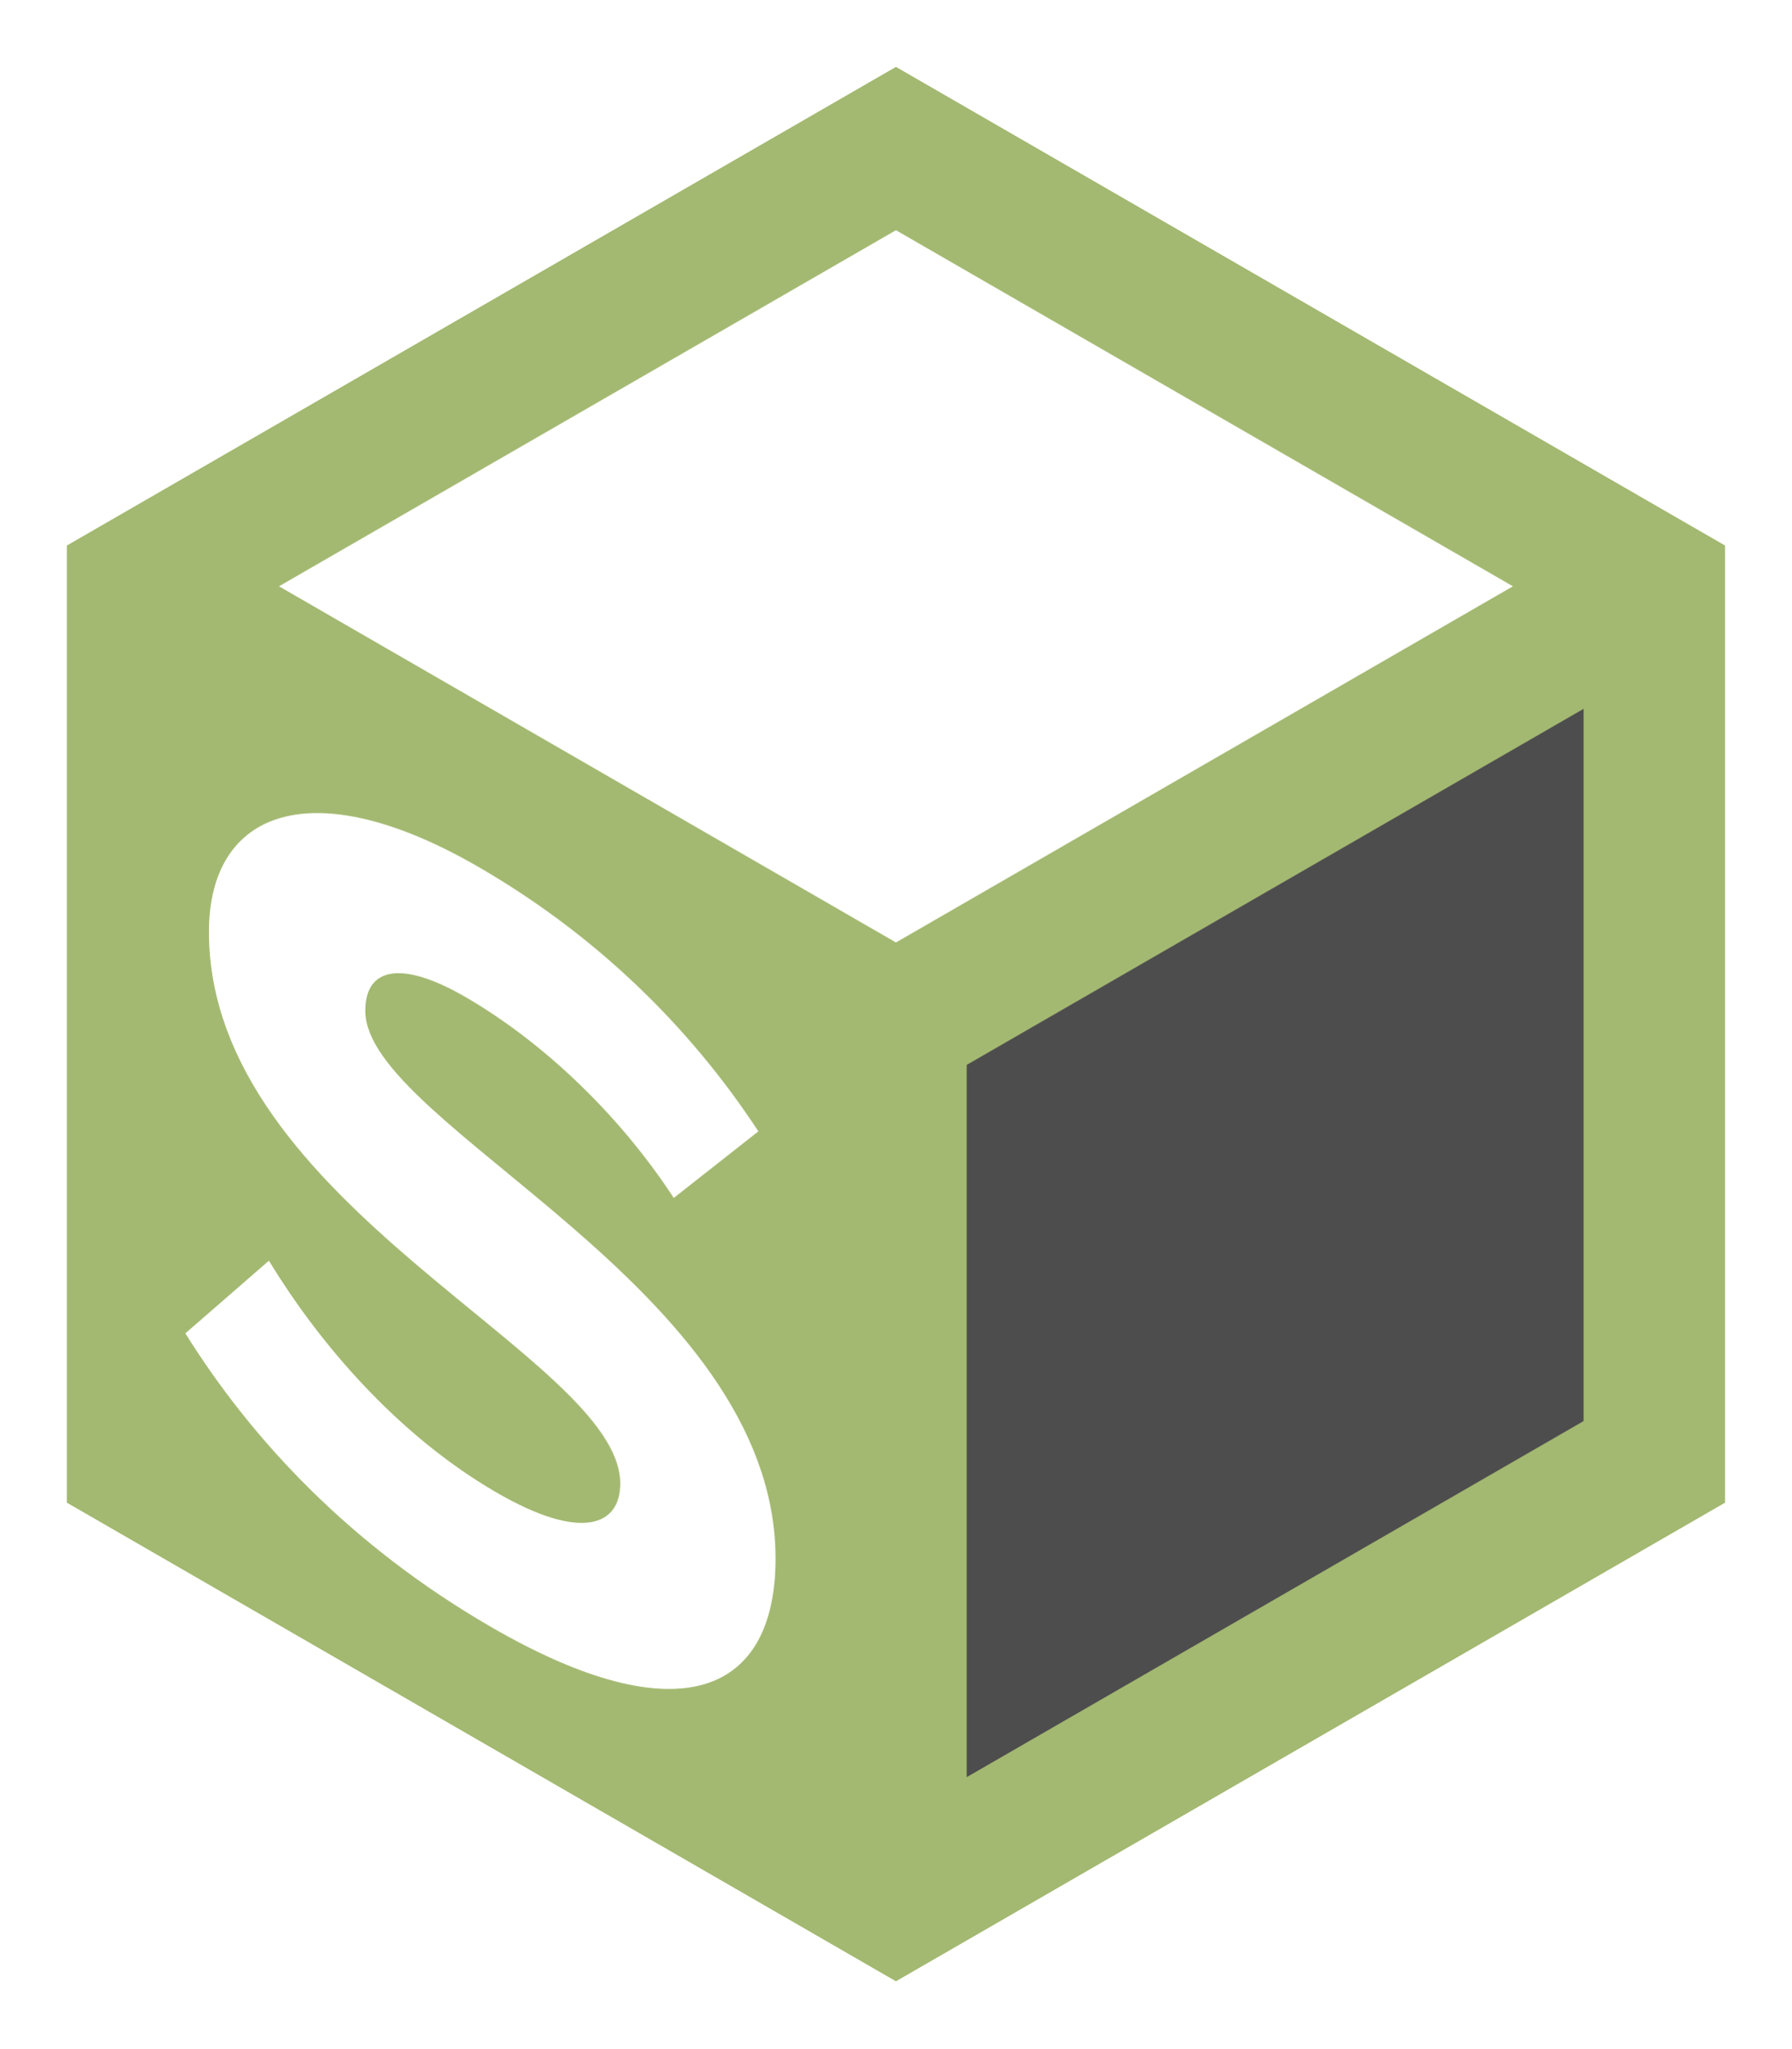
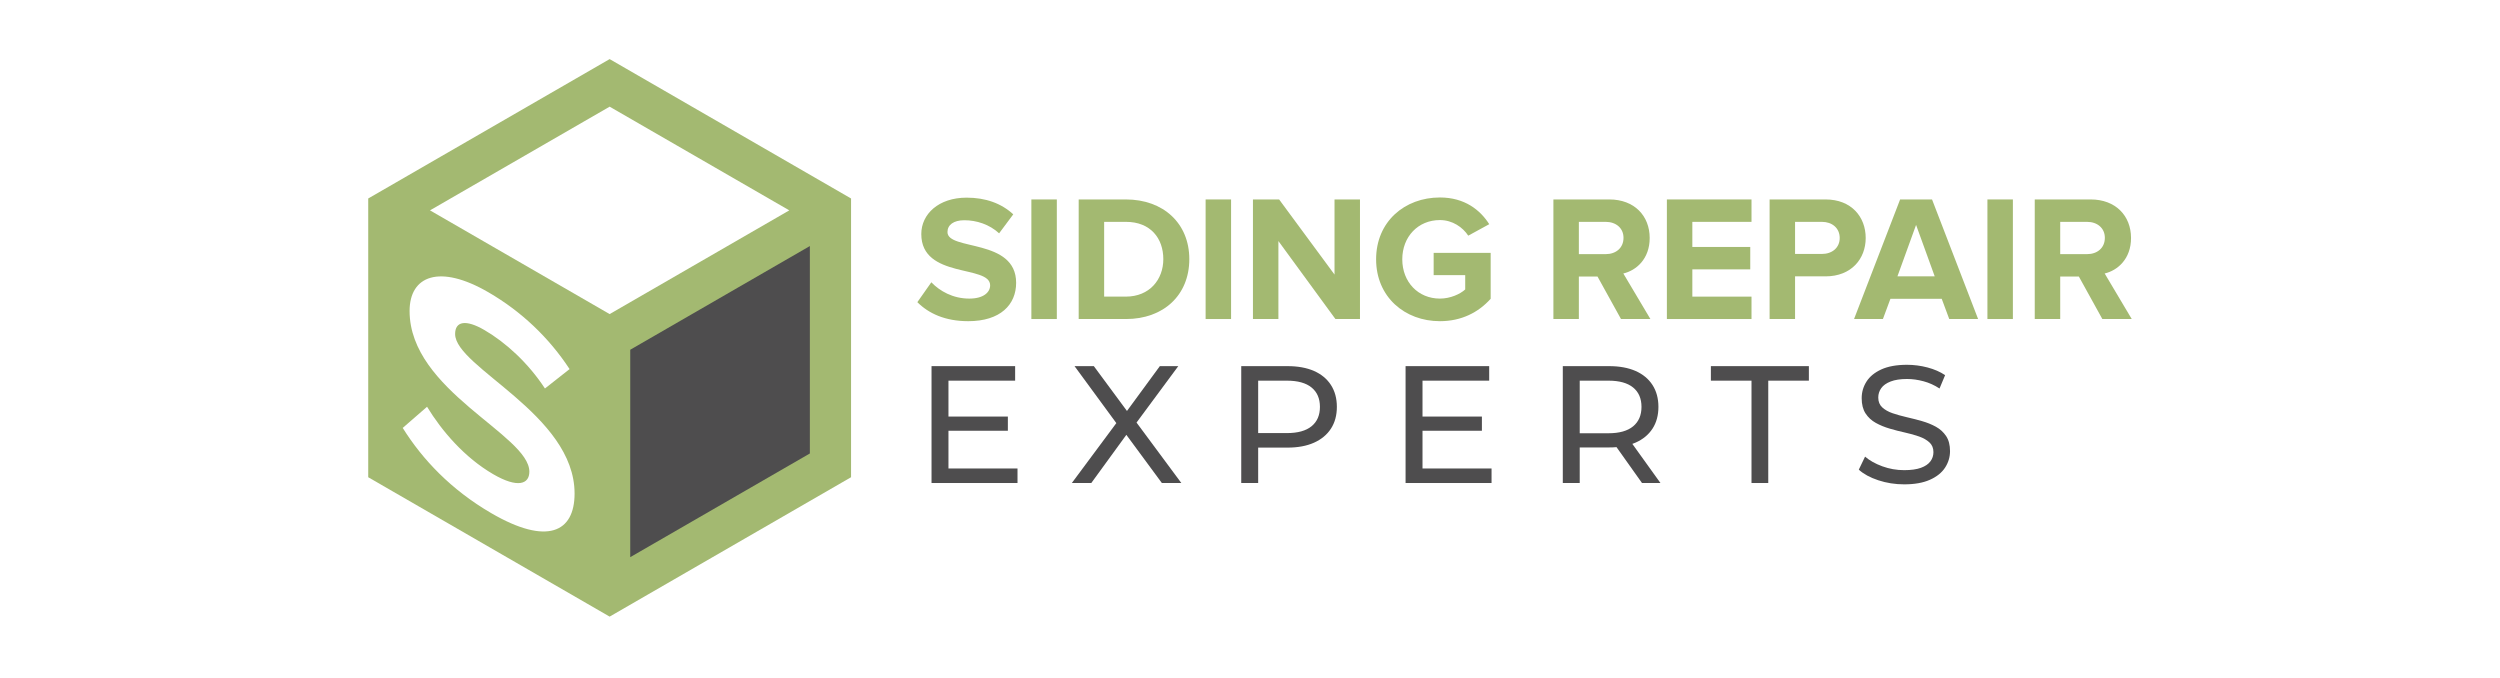
- <svg xmlns="http://www.w3.org/2000/svg" viewBox="179.12 20.35 267.98 306.34" width="267.98" height="306.34">
+ <svg xmlns="http://www.w3.org/2000/svg" width="1283.98" height="348.018" viewBox="0 0 1283.98 348.018">
  <path fill-rule="nonzero" fill="rgb(30.588%, 30.196%, 30.588%)" fill-opacity="1" d="M 313.105 168.609 L 313.105 302.598 C 313.105 302.598 422.012 239.625 422.68 235.602 C 423.352 231.582 425.359 111.66 422.68 112.332 C 420 113 313.105 168.609 313.105 168.609 " />
  <path fill-rule="nonzero" fill="rgb(63.922%, 72.549%, 44.313%)" fill-opacity="1" d="M 415.938 232.898 L 323.684 286.156 L 323.684 179.625 L 415.938 126.367 Z M 220.84 108.039 L 313.105 54.781 L 405.371 108.039 L 313.105 161.312 Z M 313.105 30.352 L 189.117 101.941 L 189.117 245.102 L 313.105 316.688 L 437.094 245.102 L 437.094 101.941 Z M 313.105 30.352 " />
+   <path fill-rule="nonzero" fill="rgb(63.922%, 72.549%, 44.313%)" fill-opacity="1" d="M 471.145 155.195 L 478.324 144.977 C 482.652 149.488 489.375 153.355 497.844 153.355 C 505.121 153.355 508.527 150.133 508.527 146.539 C 508.527 135.859 473.168 143.316 473.168 120.203 C 473.168 109.984 482.008 101.512 496.465 101.512 C 506.227 101.512 514.328 104.461 520.406 110.078 L 513.133 119.836 C 508.16 115.234 501.527 113.113 495.27 113.113 C 489.742 113.113 486.613 115.512 486.613 119.191 C 486.613 128.863 521.879 122.324 521.879 145.25 C 521.879 156.484 513.777 164.957 497.293 164.957 C 485.414 164.957 476.945 160.996 471.145 155.195 " />
+   <path fill-rule="nonzero" fill="rgb(63.922%, 72.549%, 44.313%)" fill-opacity="1" d="M 529.703 102.434 L 542.777 102.434 L 542.777 163.852 L 529.703 163.852 Z M 529.703 102.434 " />
+   <path fill-rule="nonzero" fill="rgb(63.922%, 72.549%, 44.313%)" fill-opacity="1" d="M 597.469 133.098 C 597.469 122.324 590.84 113.945 578.316 113.945 L 567.082 113.945 L 567.082 152.34 L 578.227 152.34 C 590.379 152.34 597.469 143.594 597.469 133.098 M 554.008 163.852 L 554.008 102.434 L 578.227 102.434 C 597.469 102.434 610.82 114.68 610.82 133.098 C 610.82 151.695 597.469 163.852 578.316 163.852 Z M 554.008 163.852 " />
+   <path fill-rule="nonzero" fill="rgb(63.922%, 72.549%, 44.313%)" fill-opacity="1" d="M 619.195 102.434 L 632.27 102.434 L 632.27 163.852 L 619.195 163.852 Z M 619.195 102.434 " />
+   <path fill-rule="nonzero" fill="rgb(63.922%, 72.549%, 44.313%)" fill-opacity="1" d="M 685.859 163.852 L 656.578 123.797 L 656.578 163.852 L 643.504 163.852 L 643.504 102.434 L 656.945 102.434 L 685.398 141.016 L 685.398 102.434 L 698.473 102.434 L 698.473 163.852 Z M 685.859 163.852 " />
+   <path fill-rule="nonzero" fill="rgb(63.922%, 72.549%, 44.313%)" fill-opacity="1" d="M 706.758 133.188 C 706.758 113.758 721.488 101.422 739.535 101.422 C 752.242 101.422 760.254 107.867 764.859 115.141 L 754.086 121.035 C 751.23 116.707 745.98 113.023 739.535 113.023 C 728.301 113.023 720.199 121.586 720.199 133.188 C 720.199 144.789 728.301 153.355 739.535 153.355 C 744.969 153.355 750.035 150.961 752.52 148.656 L 752.52 141.293 L 736.312 141.293 L 736.312 129.875 L 765.594 129.875 L 765.594 153.445 C 759.332 160.445 750.586 164.957 739.535 164.957 C 721.488 164.957 706.758 152.527 706.758 133.188 " />
+   <path fill-rule="nonzero" fill="rgb(63.922%, 72.549%, 44.313%)" fill-opacity="1" d="M 833.82 122.141 C 833.82 117.074 829.859 113.945 824.703 113.945 L 810.891 113.945 L 810.891 130.52 L 824.703 130.52 C 829.859 130.52 833.82 127.387 833.82 122.141 M 832.531 163.852 L 820.469 142.027 L 810.891 142.027 L 810.891 163.852 L 797.816 163.852 L 797.816 102.434 L 826.547 102.434 C 839.344 102.434 847.266 110.812 847.266 122.23 C 847.266 133.004 840.359 138.898 833.727 140.461 L 847.633 163.852 Z M 832.531 163.852 " />
+   <path fill-rule="nonzero" fill="rgb(63.922%, 72.549%, 44.313%)" fill-opacity="1" d="M 856.098 163.852 L 856.098 102.434 L 899.559 102.434 L 899.559 113.945 L 869.172 113.945 L 869.172 126.836 L 898.914 126.836 L 898.914 138.344 L 869.172 138.344 L 869.172 152.344 L 899.559 152.344 L 899.559 163.852 Z M 856.098 163.852 " />
+   <path fill-rule="nonzero" fill="rgb(63.922%, 72.549%, 44.313%)" fill-opacity="1" d="M 944.859 122.23 C 944.859 117.074 940.898 113.945 935.742 113.945 L 921.93 113.945 L 921.93 130.426 L 935.742 130.426 C 940.898 130.426 944.859 127.297 944.859 122.23 M 908.855 163.852 L 908.855 102.434 L 937.586 102.434 C 950.938 102.434 958.211 111.457 958.211 122.23 C 958.211 132.914 950.844 141.938 937.586 141.938 L 921.93 141.938 L 921.93 163.852 Z M 908.855 163.852 " />
+   <path fill-rule="nonzero" fill="rgb(63.922%, 72.549%, 44.313%)" fill-opacity="1" d="M 984.082 115.512 L 974.504 141.938 L 993.656 141.938 Z M 1001.117 163.852 L 997.246 153.445 L 970.914 153.445 L 967.047 163.852 L 952.223 163.852 L 975.887 102.434 L 992.277 102.434 L 1015.941 163.852 Z M 1001.117 163.852 " />
+   <path fill-rule="nonzero" fill="rgb(63.922%, 72.549%, 44.313%)" fill-opacity="1" d="M 1020.723 102.434 L 1033.801 102.434 L 1033.801 163.852 L 1020.723 163.852 Z M 1020.723 102.434 " />
+   <path fill-rule="nonzero" fill="rgb(63.922%, 72.549%, 44.313%)" fill-opacity="1" d="M 1081.035 122.141 C 1081.035 117.074 1077.074 113.945 1071.918 113.945 L 1058.105 113.945 L 1058.105 130.52 L 1071.918 130.52 C 1077.074 130.52 1081.035 127.387 1081.035 122.141 M 1079.746 163.852 L 1067.684 142.027 L 1058.105 142.027 L 1058.105 163.852 L 1045.031 163.852 L 1045.031 102.434 L 1073.762 102.434 C 1086.559 102.434 1094.48 110.812 1094.48 122.23 C 1094.48 133.004 1087.57 138.898 1080.941 140.461 L 1094.848 163.852 Z M 1079.746 163.852 " />
+   <path fill-rule="nonzero" fill="rgb(30.588%, 30.196%, 30.588%)" fill-opacity="1" d="M 487.121 221.23 L 517.629 221.23 L 517.629 213.941 L 487.121 213.941 L 487.121 195.504 L 521.367 195.504 L 521.367 188.043 L 478.426 188.043 L 478.426 248.07 L 522.582 248.07 L 522.582 240.609 L 487.121 240.609 Z M 487.121 221.23 " />
+   <path fill-rule="nonzero" fill="rgb(30.588%, 30.196%, 30.588%)" fill-opacity="1" d="M 605.156 188.043 L 595.684 188.043 L 578.801 211.07 L 561.785 188.043 L 551.875 188.043 L 573.34 217.305 L 550.484 248.07 L 560.48 248.07 L 578.484 223.328 L 596.727 248.07 L 606.723 248.07 L 583.715 217.023 Z M 605.156 188.043 " />
+   <path fill-rule="nonzero" fill="rgb(30.588%, 30.196%, 30.588%)" fill-opacity="1" d="M 673.609 218.914 C 670.738 221.258 666.523 222.43 660.961 222.43 L 646.184 222.43 L 646.184 195.504 L 660.961 195.504 C 666.523 195.504 670.738 196.676 673.609 199.02 C 676.477 201.363 677.91 204.68 677.91 208.969 C 677.91 213.254 676.477 216.57 673.609 218.914 M 674.867 190.527 C 671.102 188.871 666.551 188.043 661.223 188.043 L 637.492 188.043 L 637.492 248.07 L 646.184 248.07 L 646.184 229.891 L 661.223 229.891 C 666.551 229.891 671.102 229.047 674.867 227.359 C 678.633 225.676 681.531 223.273 683.559 220.156 C 685.586 217.043 686.602 213.312 686.602 208.969 C 686.602 204.621 685.586 200.879 683.559 197.73 C 681.531 194.59 678.633 192.188 674.867 190.527 " />
+   <path fill-rule="nonzero" fill="rgb(30.588%, 30.196%, 30.588%)" fill-opacity="1" d="M 730.586 221.23 L 761.094 221.23 L 761.094 213.941 L 730.586 213.941 L 730.586 195.504 L 764.832 195.504 L 764.832 188.043 L 721.891 188.043 L 721.891 248.07 L 766.047 248.07 L 766.047 240.609 L 730.586 240.609 Z M 730.586 221.23 " />
+   <path fill-rule="nonzero" fill="rgb(30.588%, 30.196%, 30.588%)" fill-opacity="1" d="M 826.109 222.516 L 811.332 222.516 L 811.332 195.504 L 826.109 195.504 C 831.672 195.504 835.887 196.676 838.758 199.02 C 841.625 201.363 843.059 204.68 843.059 208.969 C 843.059 213.254 841.625 216.586 838.758 218.957 C 835.887 221.332 831.672 222.516 826.109 222.516 M 840.016 227.32 C 843.781 225.66 846.68 223.273 848.711 220.156 C 850.734 217.043 851.75 213.312 851.75 208.969 C 851.75 204.621 850.734 200.879 848.711 197.73 C 846.68 194.59 843.781 192.188 840.016 190.531 C 836.25 188.871 831.699 188.043 826.371 188.043 L 802.641 188.043 L 802.641 248.07 L 811.332 248.07 L 811.332 229.805 L 826.371 229.805 C 827.707 229.805 828.996 229.754 830.234 229.648 L 843.32 248.07 L 852.793 248.07 L 838.355 227.973 C 838.926 227.77 839.48 227.555 840.016 227.32 " />
+   <path fill-rule="nonzero" fill="rgb(30.588%, 30.196%, 30.588%)" fill-opacity="1" d="M 878.695 195.504 L 899.559 195.504 L 899.559 248.07 L 908.164 248.07 L 908.164 195.504 L 929.023 195.504 L 929.023 188.043 L 878.695 188.043 Z M 878.695 195.504 " />
+   <path fill-rule="nonzero" fill="rgb(30.588%, 30.196%, 30.588%)" fill-opacity="1" d="M 994.258 219.172 C 992.086 217.973 989.68 217 987.043 216.254 C 984.406 215.512 981.785 214.84 979.176 214.242 C 976.57 213.641 974.18 212.969 972.004 212.227 C 969.832 211.484 968.066 210.48 966.703 209.223 C 965.34 207.969 964.66 206.281 964.66 204.164 C 964.66 202.395 965.168 200.793 966.184 199.363 C 967.195 197.934 968.805 196.789 971.008 195.934 C 973.207 195.074 976.02 194.645 979.438 194.645 C 982.16 194.645 984.973 195.031 987.867 195.805 C 990.766 196.574 993.52 197.82 996.125 199.535 L 998.996 192.672 C 996.445 190.957 993.434 189.645 989.957 188.727 C 986.48 187.812 982.973 187.355 979.438 187.355 C 974.105 187.355 969.719 188.145 966.27 189.715 C 962.82 191.289 960.273 193.375 958.621 195.973 C 956.969 198.578 956.145 201.418 956.145 204.508 C 956.145 207.711 956.809 210.324 958.141 212.355 C 959.473 214.383 961.227 216 963.402 217.199 C 965.574 218.398 967.977 219.387 970.617 220.156 C 973.25 220.93 975.875 221.602 978.48 222.172 C 981.09 222.746 983.48 223.418 985.652 224.188 C 987.824 224.961 989.594 225.977 990.953 227.23 C 992.316 228.492 992.996 230.148 992.996 232.207 C 992.996 233.98 992.477 235.566 991.434 236.965 C 990.391 238.367 988.766 239.469 986.566 240.266 C 984.363 241.066 981.492 241.469 977.961 241.469 C 974.078 241.469 970.34 240.809 966.746 239.496 C 963.152 238.18 960.199 236.523 957.883 234.52 L 954.664 241.211 C 957.098 243.441 960.43 245.254 964.66 246.656 C 968.891 248.059 973.324 248.758 977.961 248.758 C 983.289 248.758 987.711 247.973 991.215 246.398 C 994.723 244.828 997.312 242.738 998.996 240.137 C 1000.676 237.539 1001.516 234.723 1001.516 231.691 C 1001.516 228.547 1000.848 225.977 999.516 223.973 C 998.184 221.973 996.43 220.371 994.258 219.172 " />
  <path fill-rule="nonzero" fill="rgb(100%, 100%, 100%)" fill-opacity="1" d="M 206.836 219.777 L 219.332 208.91 C 226.859 221.297 238.551 234.961 253.289 243.535 C 265.941 250.895 271.871 248.625 271.871 242.25 C 271.871 223.297 210.363 200.75 210.363 159.734 C 210.363 141.598 225.738 135.508 250.887 150.137 C 267.867 160.016 281.961 173.445 292.531 189.562 L 279.879 199.523 C 271.23 186.32 259.695 175.852 248.805 169.516 C 239.195 163.926 233.746 165.008 233.746 171.543 C 233.746 188.699 295.098 212.785 295.098 253.473 C 295.098 273.41 281 280.242 252.328 263.562 C 231.664 251.543 216.93 235.945 206.836 219.777 " />
</svg>
